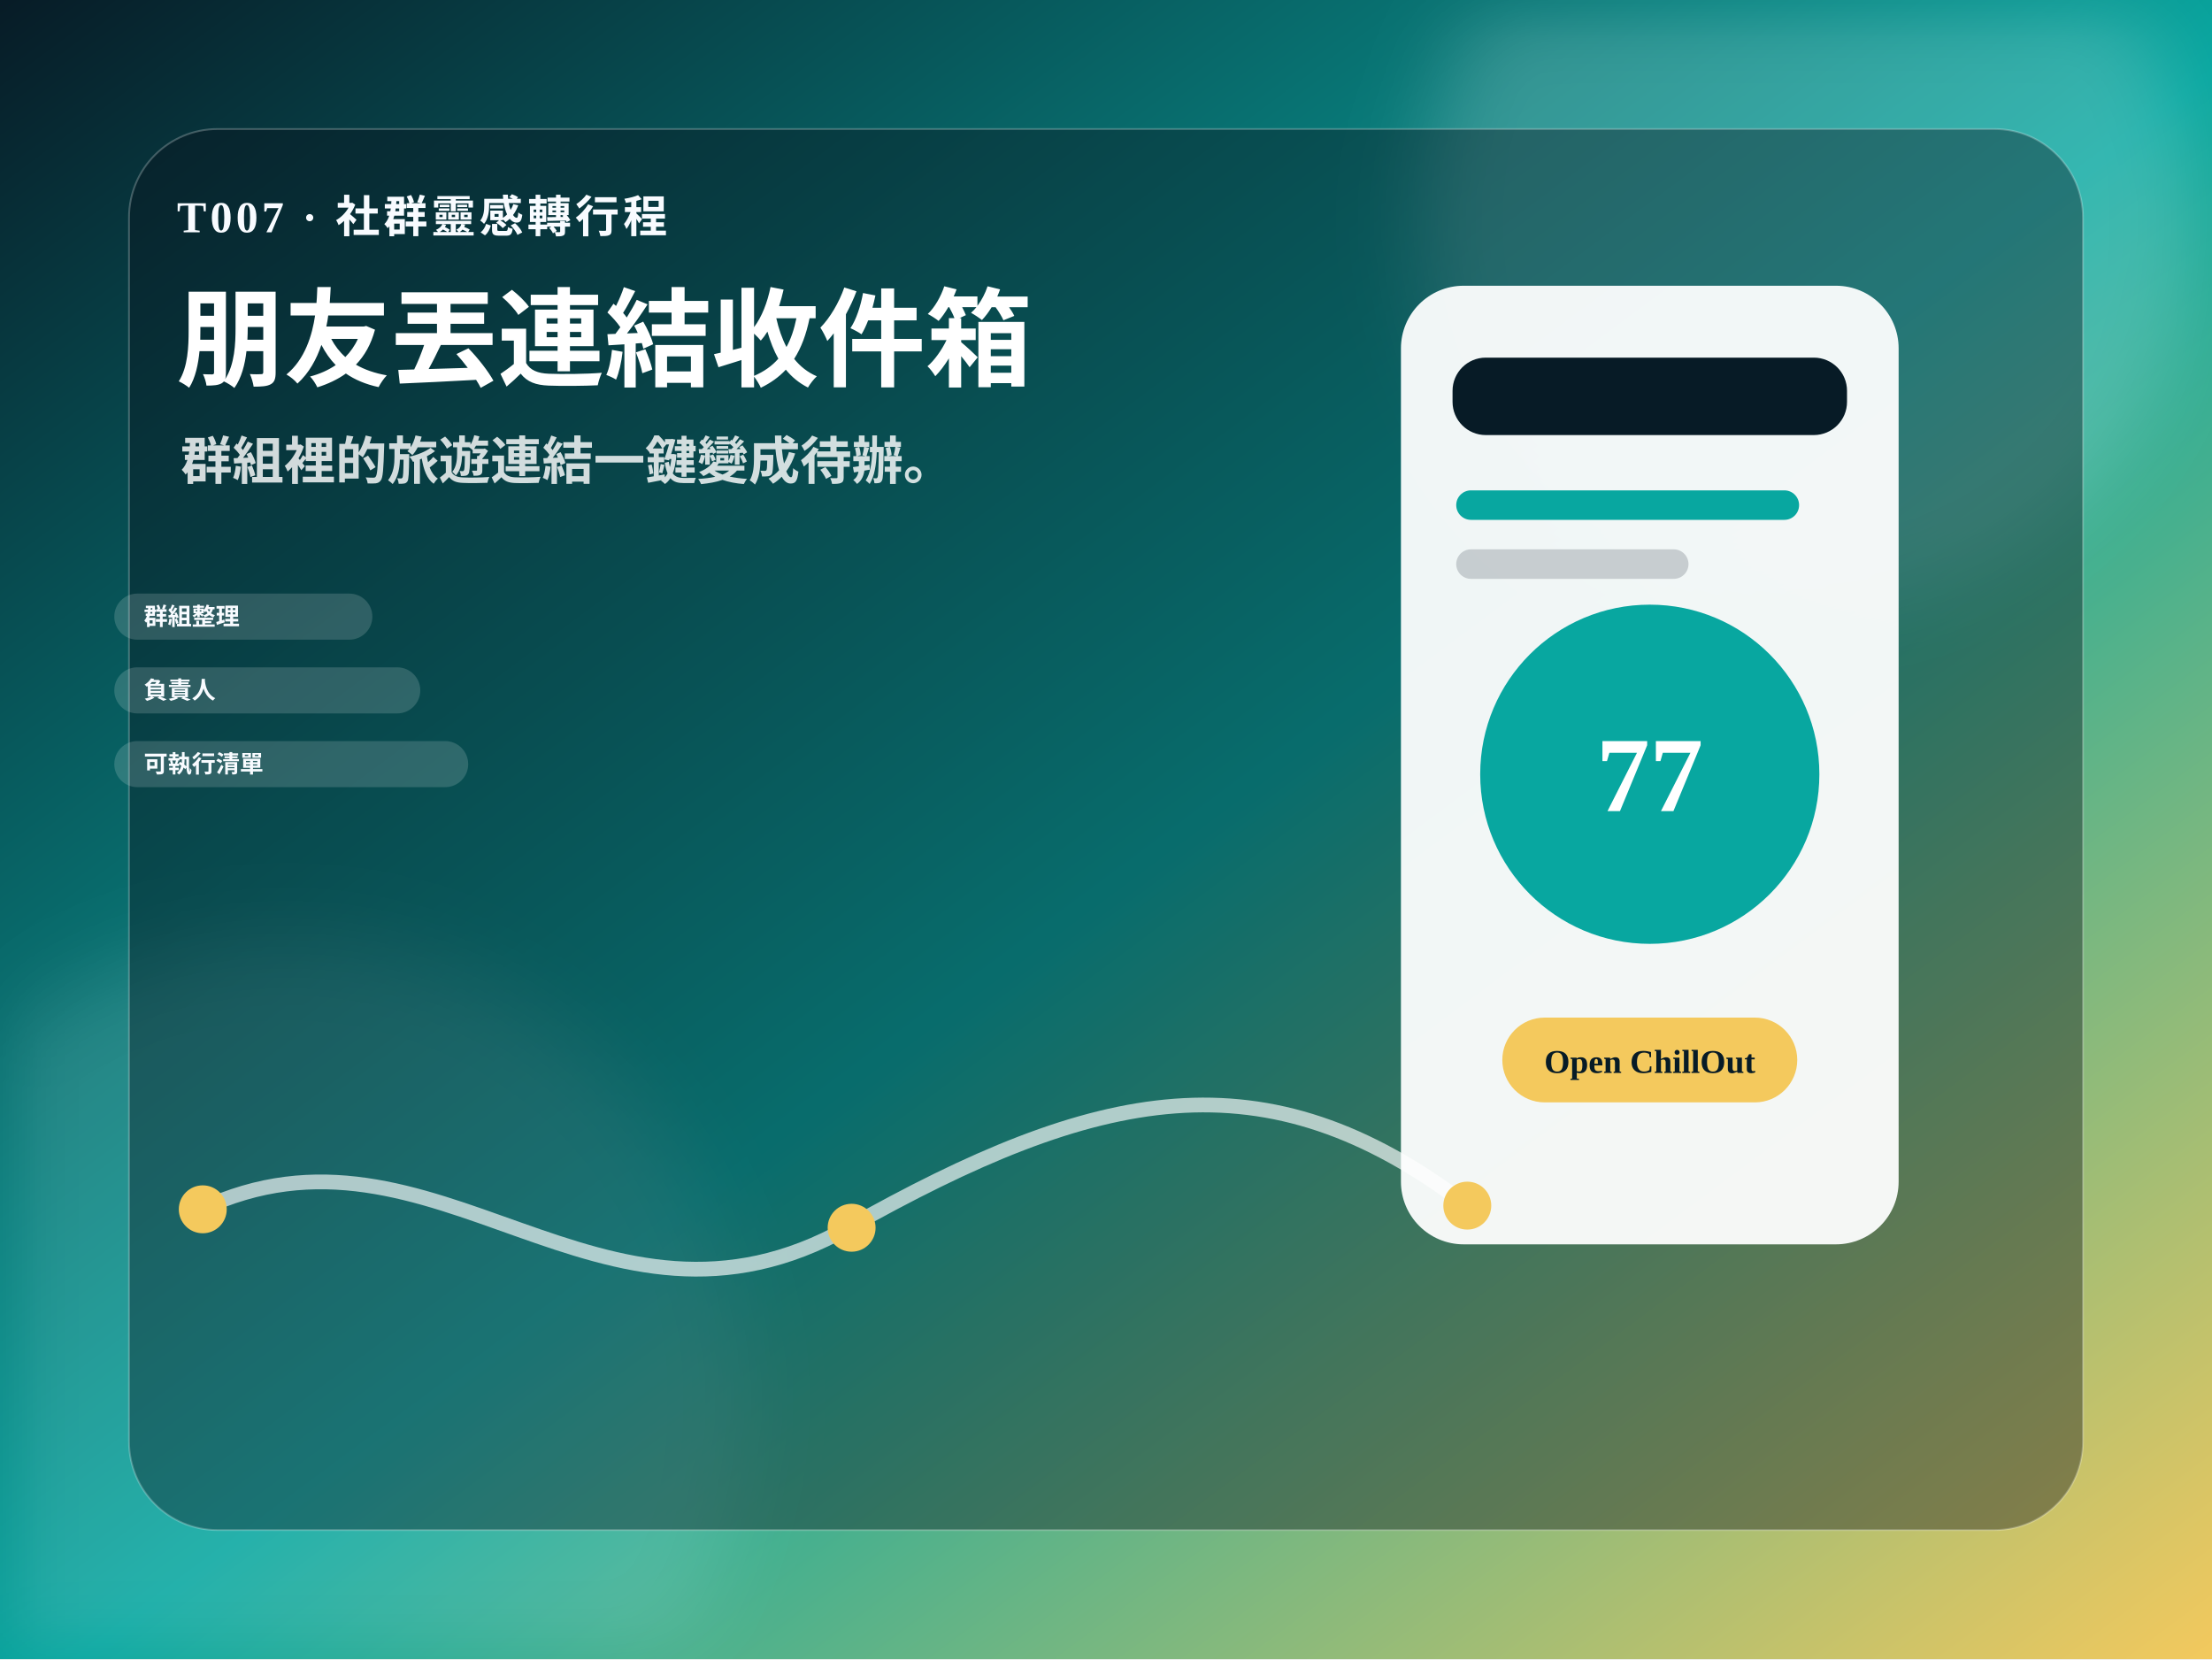
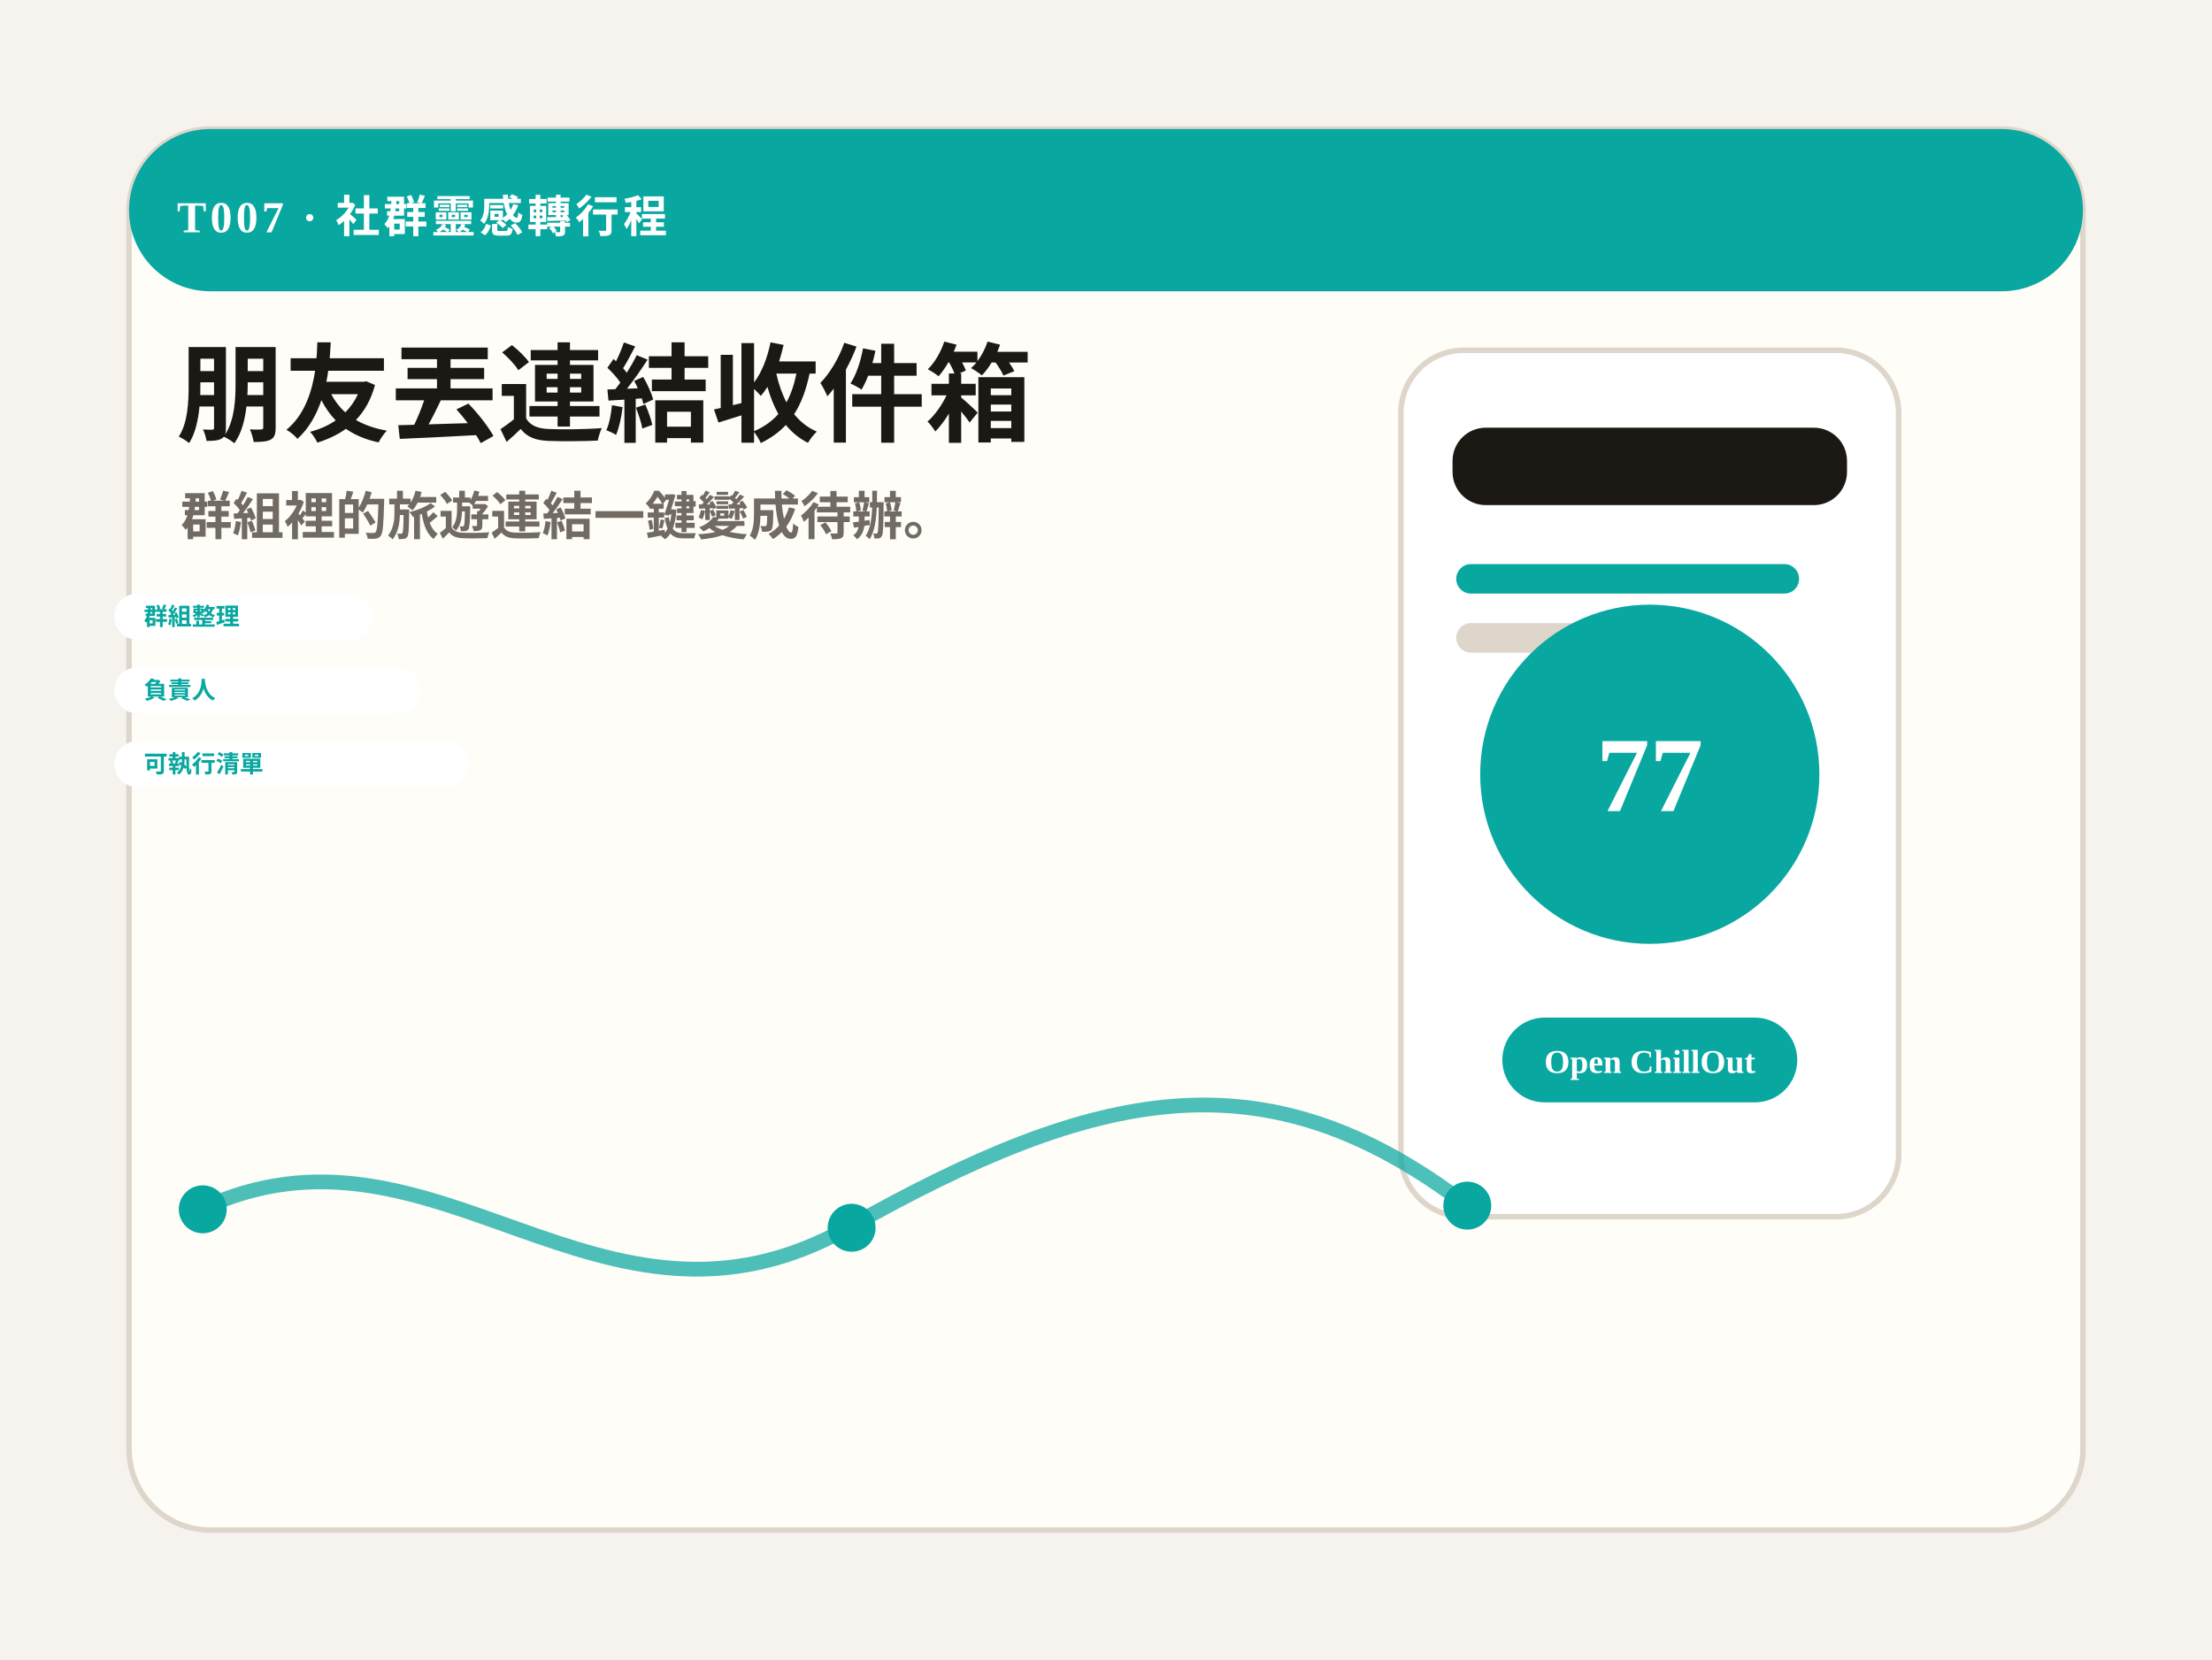
<svg xmlns="http://www.w3.org/2000/svg" width="1200" height="900" viewBox="0 0 1200 900" role="img" aria-label="朋友丟連結收件箱">
-   <defs>
-     <linearGradient id="bg" x1="0" y1="0" x2="1" y2="1">
-       <stop offset="0" stop-color="#071B26" />
-       <stop offset=".52" stop-color="#08A7A0" />
-       <stop offset="1" stop-color="#F4C95D" />
-     </linearGradient>
-     <filter id="soft" x="-20%" y="-20%" width="140%" height="140%">
-       <feGaussianBlur stdDeviation="22" />
-     </filter>
-   </defs>
-   <rect width="1200" height="900" fill="url(#bg)" />
-   <circle cx="980" cy="120" r="210" fill="rgba(255,255,255,.18)" filter="url(#soft)" />
-   <circle cx="155" cy="760" r="250" fill="rgba(255,255,255,.12)" filter="url(#soft)" />
-   <rect x="70" y="70" width="1060" height="760" rx="48" fill="rgba(8,14,24,.38)" stroke="rgba(255,255,255,.24)" />
-   <text x="96" y="126" font-size="24" fill="#F8FBFF" font-weight="800" letter-spacing="2">T007 · 社群靈感轉行程</text>
-   <text x="96" y="205" font-size="58" fill="#FFFFFF" font-weight="900">朋友丟連結收件箱</text>
-   <text x="98" y="260" font-size="28" fill="rgba(255,255,255,.82)" font-weight="700">群組裡的旅遊連結一鍵變成待辦。</text>
-   <rect x="760" y="155" width="270" height="520" rx="34" fill="rgba(255,255,255,.94)" />
-   <rect x="788" y="194" width="214" height="42" rx="18" fill="#071B26" />
-   <rect x="790" y="266" width="186" height="16" rx="8" fill="#08A7A0" />
-   <rect x="790" y="298" width="126" height="16" rx="8" fill="rgba(9,20,34,.18)" />
+   <rect width="1200" height="900" fill="#F6F3EE" />
+   <rect x="70" y="70" width="1060" height="760" rx="44" fill="#FFFDF8" stroke="#DED6CA" stroke-width="3" />
+   <rect x="70" y="70" width="1060" height="88" rx="44" fill="#08A7A0" />
+   <text x="96" y="126" font-size="24" fill="#FFFFFF" font-weight="850" letter-spacing="2">T007 · 社群靈感轉行程</text>
+   <text x="96" y="235" font-size="58" fill="#1C1915" font-weight="900">朋友丟連結收件箱</text>
+   <text x="98" y="290" font-size="28" fill="#716B63" font-weight="700">群組裡的旅遊連結一鍵變成待辦。</text>
+   <rect x="760" y="190" width="270" height="470" rx="34" fill="#FFFFFF" stroke="#DED6CA" stroke-width="3" />
+   <rect x="788" y="232" width="214" height="42" rx="18" fill="#1C1915" />
+   <rect x="790" y="306" width="186" height="16" rx="8" fill="#08A7A0" />
+   <rect x="790" y="338" width="126" height="16" rx="8" fill="#DED6CA" />
  <circle cx="895" cy="420" r="92" fill="#08A7A0" />
  <text x="895" y="440" font-size="58" text-anchor="middle" fill="#FFFFFF" font-weight="900">77</text>
-   <rect x="815" y="552" width="160" height="46" rx="23" fill="#F4C95D" />
-   <text x="895" y="582" font-size="18" text-anchor="middle" fill="#071B26" font-weight="900">Open ChillOut</text>
-   <rect x="62" y="322" width="140" height="25" rx="12.5" fill="rgba(255,255,255,.16)" />
-   <text x="78" y="339" font-size="13" fill="#F8FBFF" font-weight="700">群組整理</text>
-   <rect x="62" y="362" width="166" height="25" rx="12.5" fill="rgba(255,255,255,.16)" />
-   <text x="78" y="379" font-size="13" fill="#F8FBFF" font-weight="700">負責人</text>
-   <rect x="62" y="402" width="192" height="25" rx="12.5" fill="rgba(255,255,255,.16)" />
-   <text x="78" y="419" font-size="13" fill="#F8FBFF" font-weight="700">可執行清單</text>
-   <path d="M109 656 C236 596 325 742 460 666 S686 570 796 654" fill="none" stroke="rgba(255,255,255,.65)" stroke-width="8" stroke-linecap="round" />
-   <circle cx="110" cy="656" r="13" fill="#F4C95D" />
-   <circle cx="462" cy="666" r="13" fill="#F4C95D" />
-   <circle cx="796" cy="654" r="13" fill="#F4C95D" />
+   <rect x="815" y="552" width="160" height="46" rx="23" fill="#08A7A0" />
+   <text x="895" y="582" font-size="18" text-anchor="middle" fill="#FFFFFF" font-weight="900">Open ChillOut</text>
+   <rect x="62" y="322" width="140" height="25" rx="12.5" fill="#FFFFFF" />
+   <text x="78" y="339" font-size="13" fill="#08A7A0" font-weight="800">群組整理</text>
+   <rect x="62" y="362" width="166" height="25" rx="12.5" fill="#FFFFFF" />
+   <text x="78" y="379" font-size="13" fill="#08A7A0" font-weight="800">負責人</text>
+   <rect x="62" y="402" width="192" height="25" rx="12.5" fill="#FFFFFF" />
+   <text x="78" y="419" font-size="13" fill="#08A7A0" font-weight="800">可執行清單</text>
+   <path d="M109 656 C236 596 325 742 460 666 S686 570 796 654" fill="none" stroke="#08A7A0" stroke-width="8" stroke-linecap="round" opacity=".72" />
+   <circle cx="110" cy="656" r="13" fill="#08A7A0" />
+   <circle cx="462" cy="666" r="13" fill="#08A7A0" />
+   <circle cx="796" cy="654" r="13" fill="#08A7A0" />
</svg>
